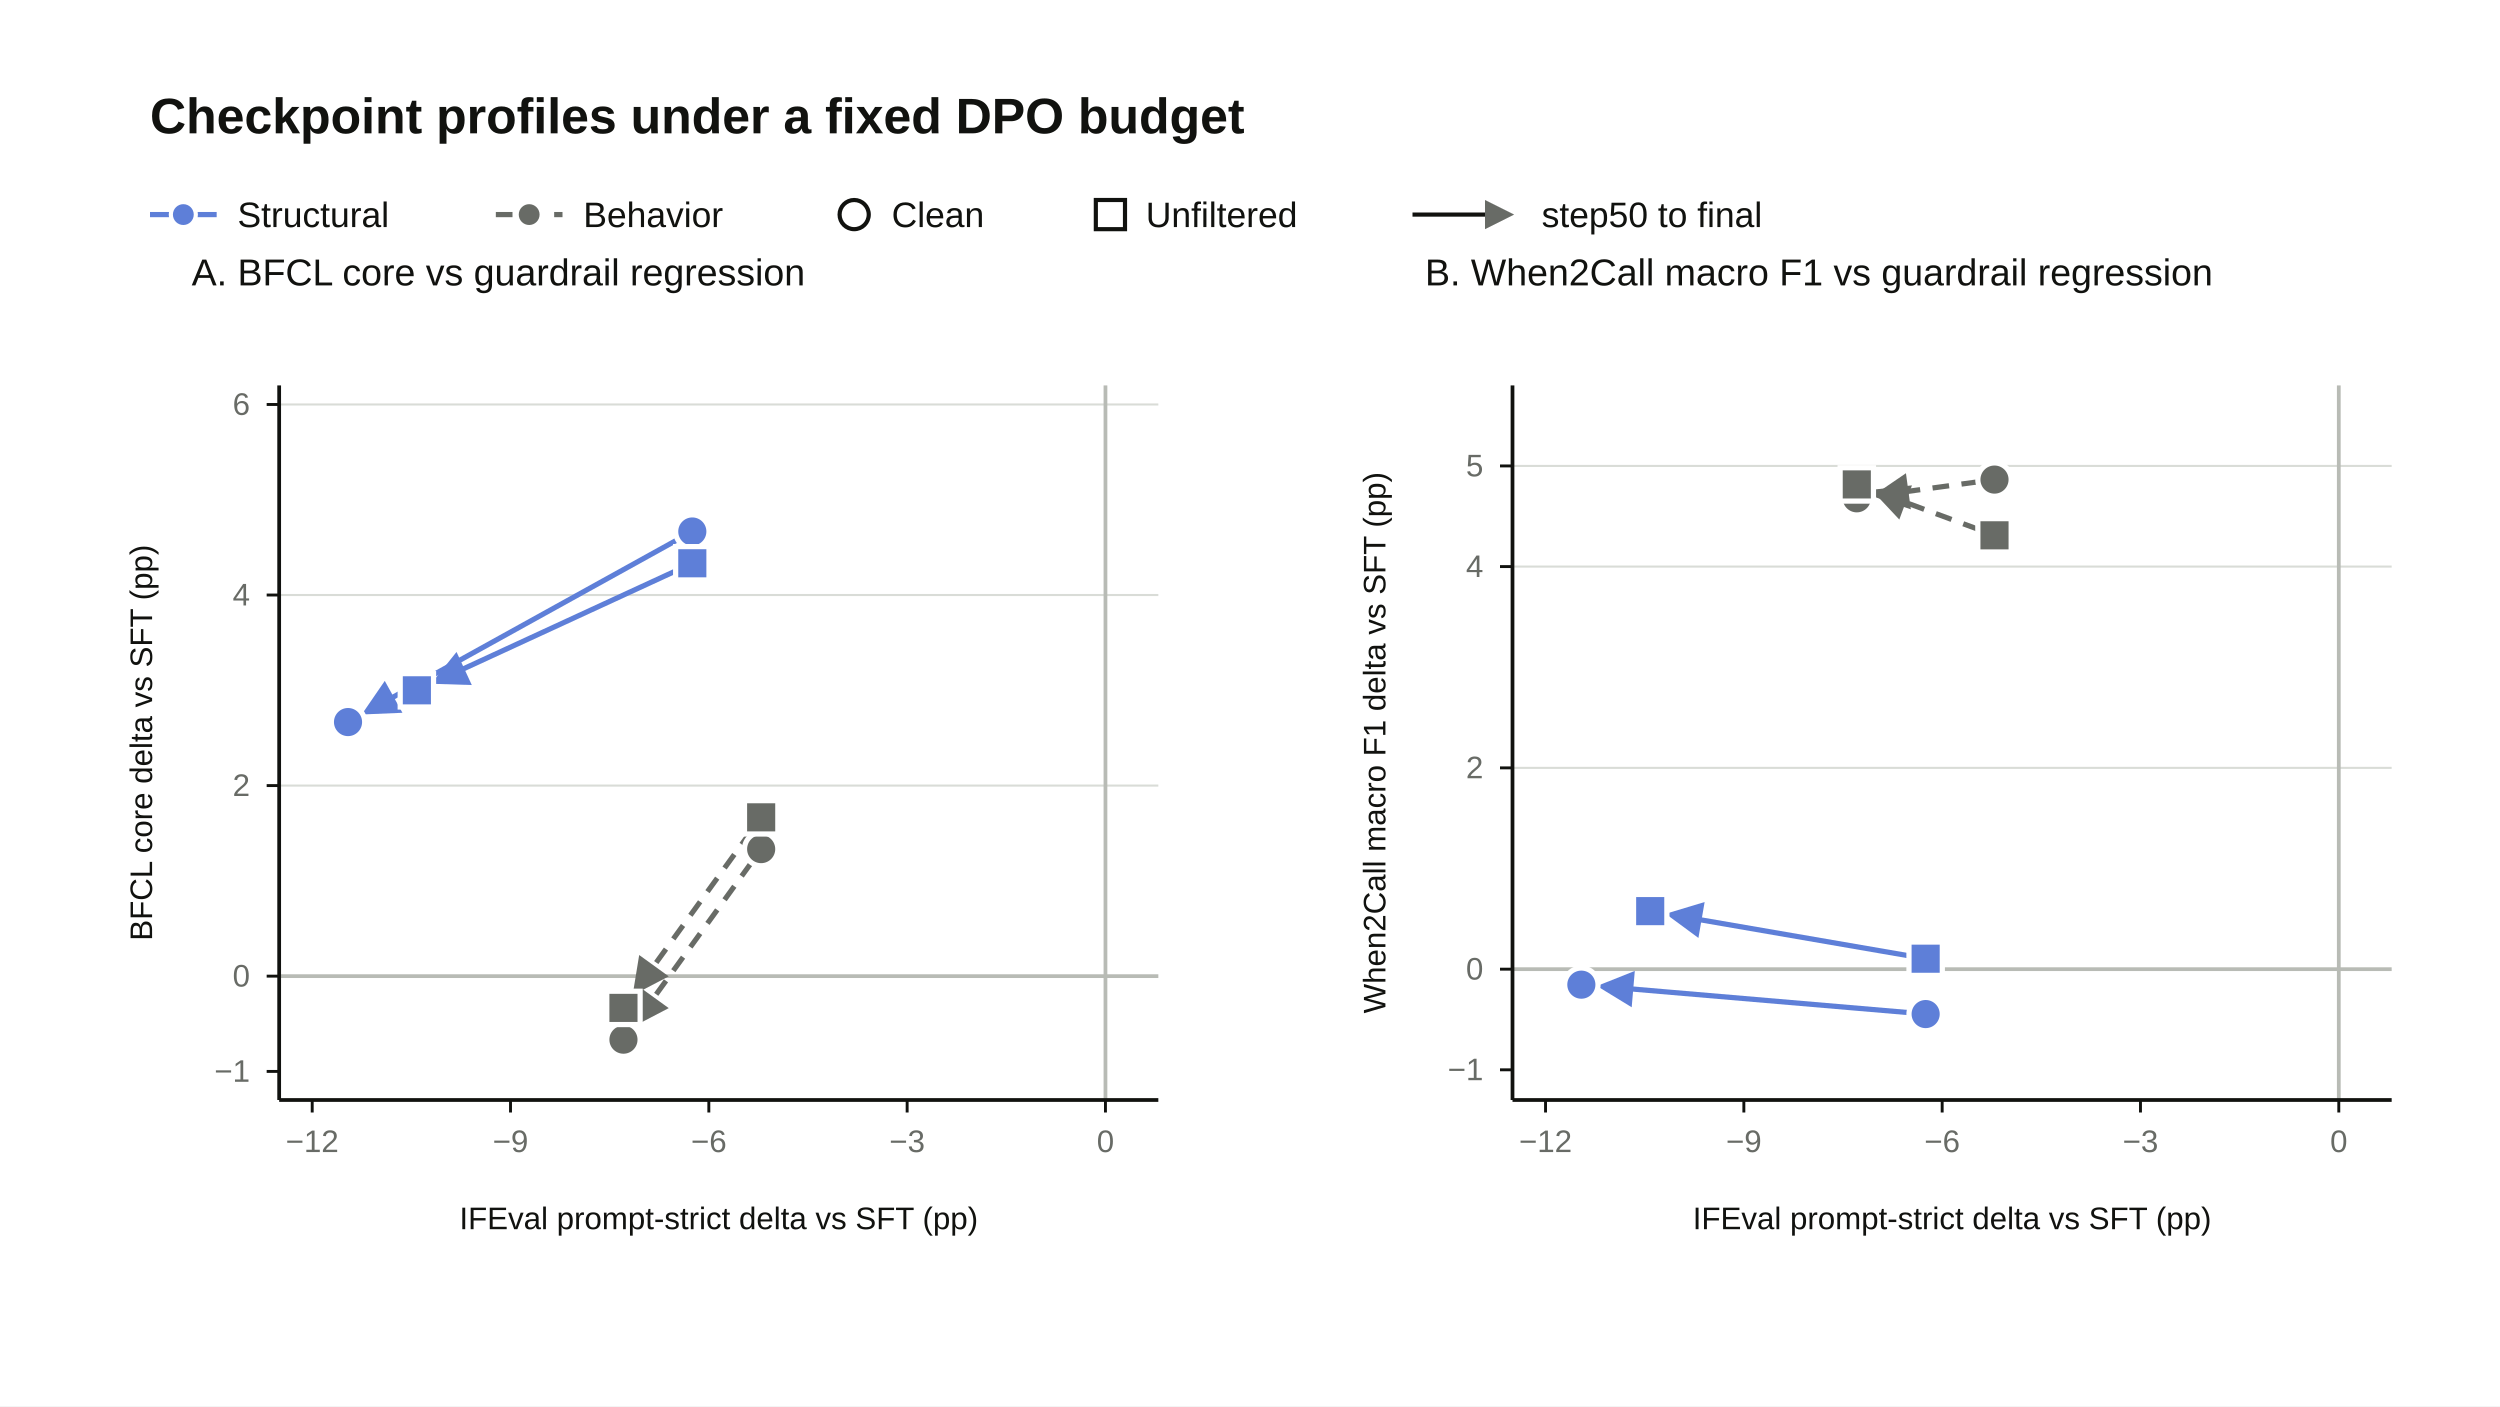
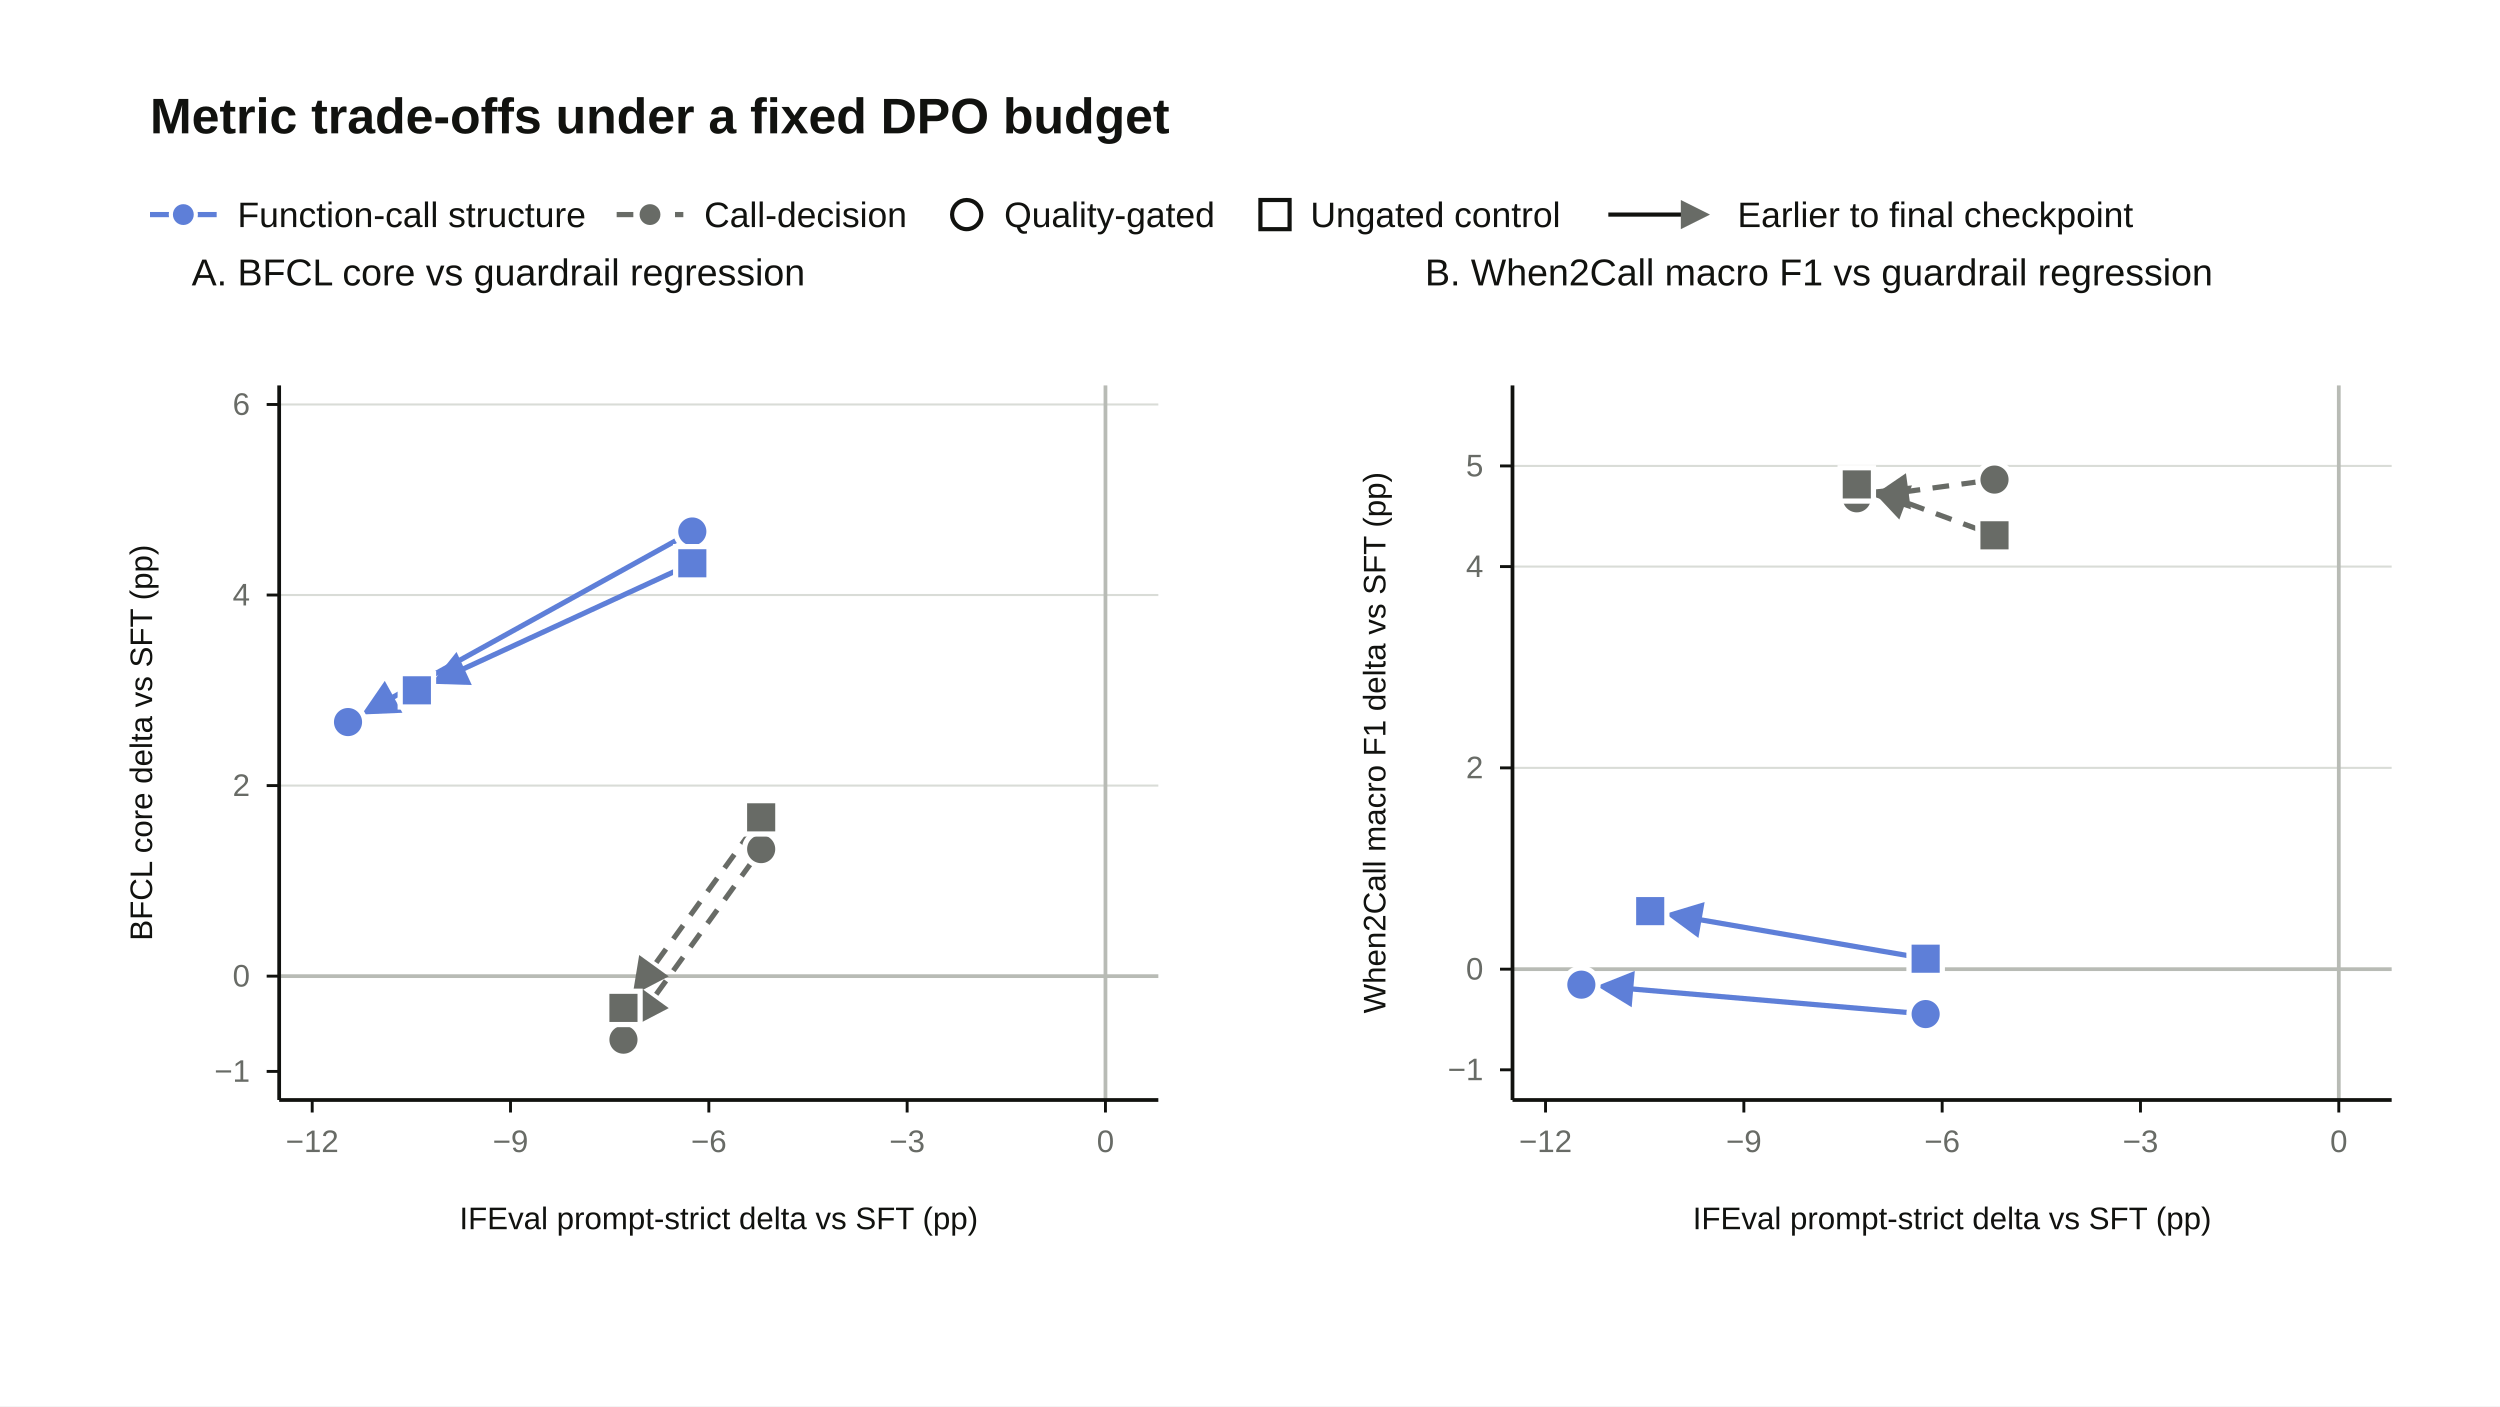
<svg xmlns="http://www.w3.org/2000/svg" width="1200" height="675" viewBox="0 0 1200 675" role="img" aria-labelledby="pareto-title pareto-desc" data-renderer="editorial-systems-figure-v2" data-theme="paper" data-palette="editorial">
  <defs>
    <marker id="arrow-blue" viewBox="0 0 10 10" refX="8" refY="5" markerWidth="7" markerHeight="7" orient="auto-start-reverse">
      <path d="M 0 0 L 10 5 L 0 10 Z" fill="#5E7FD8" />
    </marker>
    <marker id="arrow-gray" viewBox="0 0 10 10" refX="8" refY="5" markerWidth="7" markerHeight="7" orient="auto-start-reverse">
      <path d="M 0 0 L 10 5 L 0 10 Z" fill="#686B66" />
    </marker>
  </defs>
  <rect x="0" y="0" width="1200" height="675" fill="#FFFFFF" />
-   <text class="figure-title" x="72" y="64" font-family="Arial, sans-serif" font-size="24" font-weight="700" fill="#11120F">Checkpoint profiles under a fixed DPO budget</text>
+   <text class="figure-title" x="72" y="64" font-family="Arial, sans-serif" font-size="24" font-weight="700" fill="#11120F">Metric trade-offs under a fixed DPO budget</text>
  <line x1="72" y1="103" x2="104" y2="103" stroke="#5E7FD8" stroke-width="2.5" />
  <circle cx="88" cy="103" r="6" fill="#5E7FD8" stroke="#FFFFFF" stroke-width="2" />
-   <text class="series-label" x="114" y="109" font-family="Arial, sans-serif" font-size="17" font-weight="400" fill="#11120F">Structural</text>
-   <line x1="238" y1="103" x2="270" y2="103" stroke="#686B66" stroke-width="2.5" stroke-dasharray="8 6" />
-   <circle cx="254" cy="103" r="6" fill="#686B66" stroke="#FFFFFF" stroke-width="2" />
-   <text class="series-label" x="280" y="109" font-family="Arial, sans-serif" font-size="17" font-weight="400" fill="#11120F">Behavior</text>
-   <circle cx="410" cy="103" r="7" fill="#FFFFFF" stroke="#11120F" stroke-width="2" />
-   <text class="series-label" x="428" y="109" font-family="Arial, sans-serif" font-size="17" font-weight="400" fill="#11120F">Clean</text>
-   <rect x="526" y="96" width="14" height="14" fill="#FFFFFF" stroke="#11120F" stroke-width="2" />
-   <text class="series-label" x="550" y="109" font-family="Arial, sans-serif" font-size="17" font-weight="400" fill="#11120F">Unfiltered</text>
-   <line x1="678" y1="103" x2="724" y2="103" stroke="#11120F" stroke-width="2" marker-end="url(#arrow-gray)" />
-   <text class="series-label" x="740" y="109" font-family="Arial, sans-serif" font-size="17" font-weight="400" fill="#11120F">step50 to final</text>
+   <text class="series-label" x="114" y="109" font-family="Arial, sans-serif" font-size="17" font-weight="400" fill="#11120F">Function-call structure</text>
+   <line x1="296" y1="103" x2="328" y2="103" stroke="#686B66" stroke-width="2.5" stroke-dasharray="8 6" />
+   <circle cx="312" cy="103" r="6" fill="#686B66" stroke="#FFFFFF" stroke-width="2" />
+   <text class="series-label" x="338" y="109" font-family="Arial, sans-serif" font-size="17" font-weight="400" fill="#11120F">Call-decision</text>
+   <circle cx="464" cy="103" r="7" fill="#FFFFFF" stroke="#11120F" stroke-width="2" />
+   <text class="series-label" x="482" y="109" font-family="Arial, sans-serif" font-size="17" font-weight="400" fill="#11120F">Quality-gated</text>
+   <rect x="605" y="96" width="14" height="14" fill="#FFFFFF" stroke="#11120F" stroke-width="2" />
+   <text class="series-label" x="629" y="109" font-family="Arial, sans-serif" font-size="17" font-weight="400" fill="#11120F">Ungated control</text>
+   <line x1="772" y1="103" x2="818" y2="103" stroke="#11120F" stroke-width="2" marker-end="url(#arrow-gray)" />
+   <text class="series-label" x="834" y="109" font-family="Arial, sans-serif" font-size="17" font-weight="400" fill="#11120F">Earlier to final checkpoint</text>
  <text class="panel-title" x="92" y="137" font-family="Arial, sans-serif" font-size="18" font-weight="400" fill="#11120F">A. BFCL core vs guardrail regression</text>
  <text class="panel-title" x="684" y="137" font-family="Arial, sans-serif" font-size="18" font-weight="400" fill="#11120F">B. When2Call macro F1 vs guardrail regression</text>
  <line class="grid-line" x1="134" y1="377.08" x2="556" y2="377.08" stroke="#D9DCD7" stroke-width="1" />
  <line class="grid-line" x1="134" y1="285.61" x2="556" y2="285.61" stroke="#D9DCD7" stroke-width="1" />
  <line class="grid-line" x1="134" y1="194.15" x2="556" y2="194.15" stroke="#D9DCD7" stroke-width="1" />
  <line class="zero-line" x1="134" y1="468.55" x2="556" y2="468.55" stroke="#B8BBB5" stroke-width="1.8" />
  <line class="zero-line" x1="530.62" y1="185" x2="530.62" y2="528" stroke="#B8BBB5" stroke-width="1.8" />
  <line class="axis-x" data-axis-id="bfcl" x1="134" y1="528" x2="556" y2="528" stroke="#11120F" stroke-width="1.8" />
  <line class="axis-y" data-axis-id="bfcl" x1="134" y1="185" x2="134" y2="528" stroke="#11120F" stroke-width="1.8" />
  <g stroke="#11120F" stroke-width="1.4">
    <line x1="149.86" y1="528" x2="149.86" y2="534" />
    <line x1="245.05" y1="528" x2="245.05" y2="534" />
    <line x1="340.24" y1="528" x2="340.24" y2="534" />
    <line x1="435.43" y1="528" x2="435.43" y2="534" />
    <line x1="530.62" y1="528" x2="530.62" y2="534" />
    <line x1="128" y1="514.28" x2="134" y2="514.28" />
    <line x1="128" y1="468.55" x2="134" y2="468.55" />
    <line x1="128" y1="377.08" x2="134" y2="377.08" />
    <line x1="128" y1="285.61" x2="134" y2="285.61" />
    <line x1="128" y1="194.15" x2="134" y2="194.15" />
  </g>
  <g class="axis-tick" font-family="Arial, sans-serif" font-size="15" font-weight="400" fill="#686B66" text-anchor="middle">
    <text x="149.86" y="553">−12</text>
    <text x="245.05" y="553">−9</text>
    <text x="340.24" y="553">−6</text>
    <text x="435.43" y="553">−3</text>
    <text x="530.62" y="553">0</text>
  </g>
  <g class="axis-tick" font-family="Arial, sans-serif" font-size="15" font-weight="400" fill="#686B66" text-anchor="end">
    <text x="120" y="519.28">−1</text>
    <text x="120" y="473.55">0</text>
    <text x="120" y="382.08">2</text>
    <text x="120" y="290.61">4</text>
    <text x="120" y="199.15">6</text>
  </g>
  <text x="345" y="590" font-family="Arial, sans-serif" font-size="15" font-weight="400" fill="#11120F" text-anchor="middle">IFEval prompt-strict delta vs SFT (pp)</text>
  <text x="73" y="356.5" font-family="Arial, sans-serif" font-size="15" font-weight="400" fill="#11120F" text-anchor="middle" transform="rotate(-90 73 356.5)">BFCL core delta vs SFT (pp)</text>
  <g fill="none" stroke-width="2.5">
    <line x1="325.31" y1="259.00" x2="176.68" y2="341.26" stroke="#5E7FD8" marker-end="url(#arrow-blue)" />
    <line x1="325.04" y1="273.72" x2="210.09" y2="326.74" stroke="#5E7FD8" marker-end="url(#arrow-blue)" />
    <line x1="360.67" y1="414.05" x2="305.70" y2="490.12" stroke="#686B66" stroke-dasharray="8 6" marker-end="url(#arrow-gray)" />
    <line x1="360.67" y1="398.81" x2="305.70" y2="474.88" stroke="#686B66" stroke-dasharray="8 6" marker-end="url(#arrow-gray)" />
  </g>
  <g class="data-mark" stroke="#FFFFFF" stroke-width="2.5">
    <circle cx="332.31" cy="255.12" r="8" fill="#5E7FD8" />
    <circle cx="167.05" cy="346.59" r="8" fill="#5E7FD8" />
    <circle cx="365.36" cy="407.57" r="8" fill="#686B66" />
    <circle cx="299.26" cy="499.04" r="8" fill="#686B66" />
    <rect x="324.31" y="262.37" width="16" height="16" fill="#5E7FD8" />
    <rect x="192.10" y="323.35" width="16" height="16" fill="#5E7FD8" />
    <rect x="357.36" y="384.32" width="16" height="16" fill="#686B66" />
    <rect x="291.26" y="475.79" width="16" height="16" fill="#686B66" />
  </g>
  <line class="grid-line" x1="726" y1="368.58" x2="1148" y2="368.58" stroke="#D9DCD7" stroke-width="1" />
  <line class="grid-line" x1="726" y1="271.96" x2="1148" y2="271.96" stroke="#D9DCD7" stroke-width="1" />
  <line class="grid-line" x1="726" y1="223.65" x2="1148" y2="223.65" stroke="#D9DCD7" stroke-width="1" />
  <line class="zero-line" x1="726" y1="465.20" x2="1148" y2="465.20" stroke="#B8BBB5" stroke-width="1.8" />
  <line class="zero-line" x1="1122.62" y1="185" x2="1122.62" y2="528" stroke="#B8BBB5" stroke-width="1.8" />
  <line class="axis-x" data-axis-id="when2call" x1="726" y1="528" x2="1148" y2="528" stroke="#11120F" stroke-width="1.8" />
  <line class="axis-y" data-axis-id="when2call" x1="726" y1="185" x2="726" y2="528" stroke="#11120F" stroke-width="1.8" />
  <g stroke="#11120F" stroke-width="1.4">
    <line x1="741.86" y1="528" x2="741.86" y2="534" />
    <line x1="837.05" y1="528" x2="837.05" y2="534" />
    <line x1="932.24" y1="528" x2="932.24" y2="534" />
    <line x1="1027.43" y1="528" x2="1027.43" y2="534" />
    <line x1="1122.62" y1="528" x2="1122.62" y2="534" />
    <line x1="720" y1="513.51" x2="726" y2="513.51" />
    <line x1="720" y1="465.20" x2="726" y2="465.20" />
    <line x1="720" y1="368.58" x2="726" y2="368.58" />
    <line x1="720" y1="271.96" x2="726" y2="271.96" />
    <line x1="720" y1="223.65" x2="726" y2="223.65" />
  </g>
  <g class="axis-tick" font-family="Arial, sans-serif" font-size="15" font-weight="400" fill="#686B66" text-anchor="middle">
    <text x="741.86" y="553">−12</text>
    <text x="837.05" y="553">−9</text>
    <text x="932.24" y="553">−6</text>
    <text x="1027.43" y="553">−3</text>
    <text x="1122.62" y="553">0</text>
  </g>
  <g class="axis-tick" font-family="Arial, sans-serif" font-size="15" font-weight="400" fill="#686B66" text-anchor="end">
    <text x="712" y="518.51">−1</text>
    <text x="712" y="470.20">0</text>
    <text x="712" y="373.58">2</text>
    <text x="712" y="276.96">4</text>
    <text x="712" y="228.65">5</text>
  </g>
  <text x="937" y="590" font-family="Arial, sans-serif" font-size="15" font-weight="400" fill="#11120F" text-anchor="middle">IFEval prompt-strict delta vs SFT (pp)</text>
  <text x="665" y="356.5" font-family="Arial, sans-serif" font-size="15" font-weight="400" fill="#11120F" text-anchor="middle" transform="rotate(-90 665 356.5)">When2Call macro F1 delta vs SFT (pp)</text>
  <g fill="none" stroke-width="2.5">
    <line x1="916.34" y1="486.07" x2="770.01" y2="473.58" stroke="#5E7FD8" marker-end="url(#arrow-blue)" />
    <line x1="916.43" y1="458.81" x2="802.94" y2="439.21" stroke="#5E7FD8" marker-end="url(#arrow-blue)" />
    <line x1="949.43" y1="231.28" x2="902.16" y2="237.70" stroke="#686B66" stroke-dasharray="8 6" marker-end="url(#arrow-gray)" />
    <line x1="949.86" y1="254.18" x2="901.57" y2="236.33" stroke="#686B66" stroke-dasharray="8 6" marker-end="url(#arrow-gray)" />
  </g>
  <g class="data-mark" stroke="#FFFFFF" stroke-width="2.5">
    <circle cx="924.31" cy="486.75" r="8" fill="#5E7FD8" />
    <circle cx="759.05" cy="472.64" r="8" fill="#5E7FD8" />
    <circle cx="957.36" cy="230.20" r="8" fill="#686B66" />
    <circle cx="891.26" cy="239.19" r="8" fill="#686B66" />
    <rect x="916.31" y="452.18" width="16" height="16" fill="#5E7FD8" />
    <rect x="784.10" y="429.34" width="16" height="16" fill="#5E7FD8" />
    <rect x="949.36" y="248.95" width="16" height="16" fill="#686B66" />
    <rect x="883.26" y="224.52" width="16" height="16" fill="#686B66" />
  </g>
</svg>
